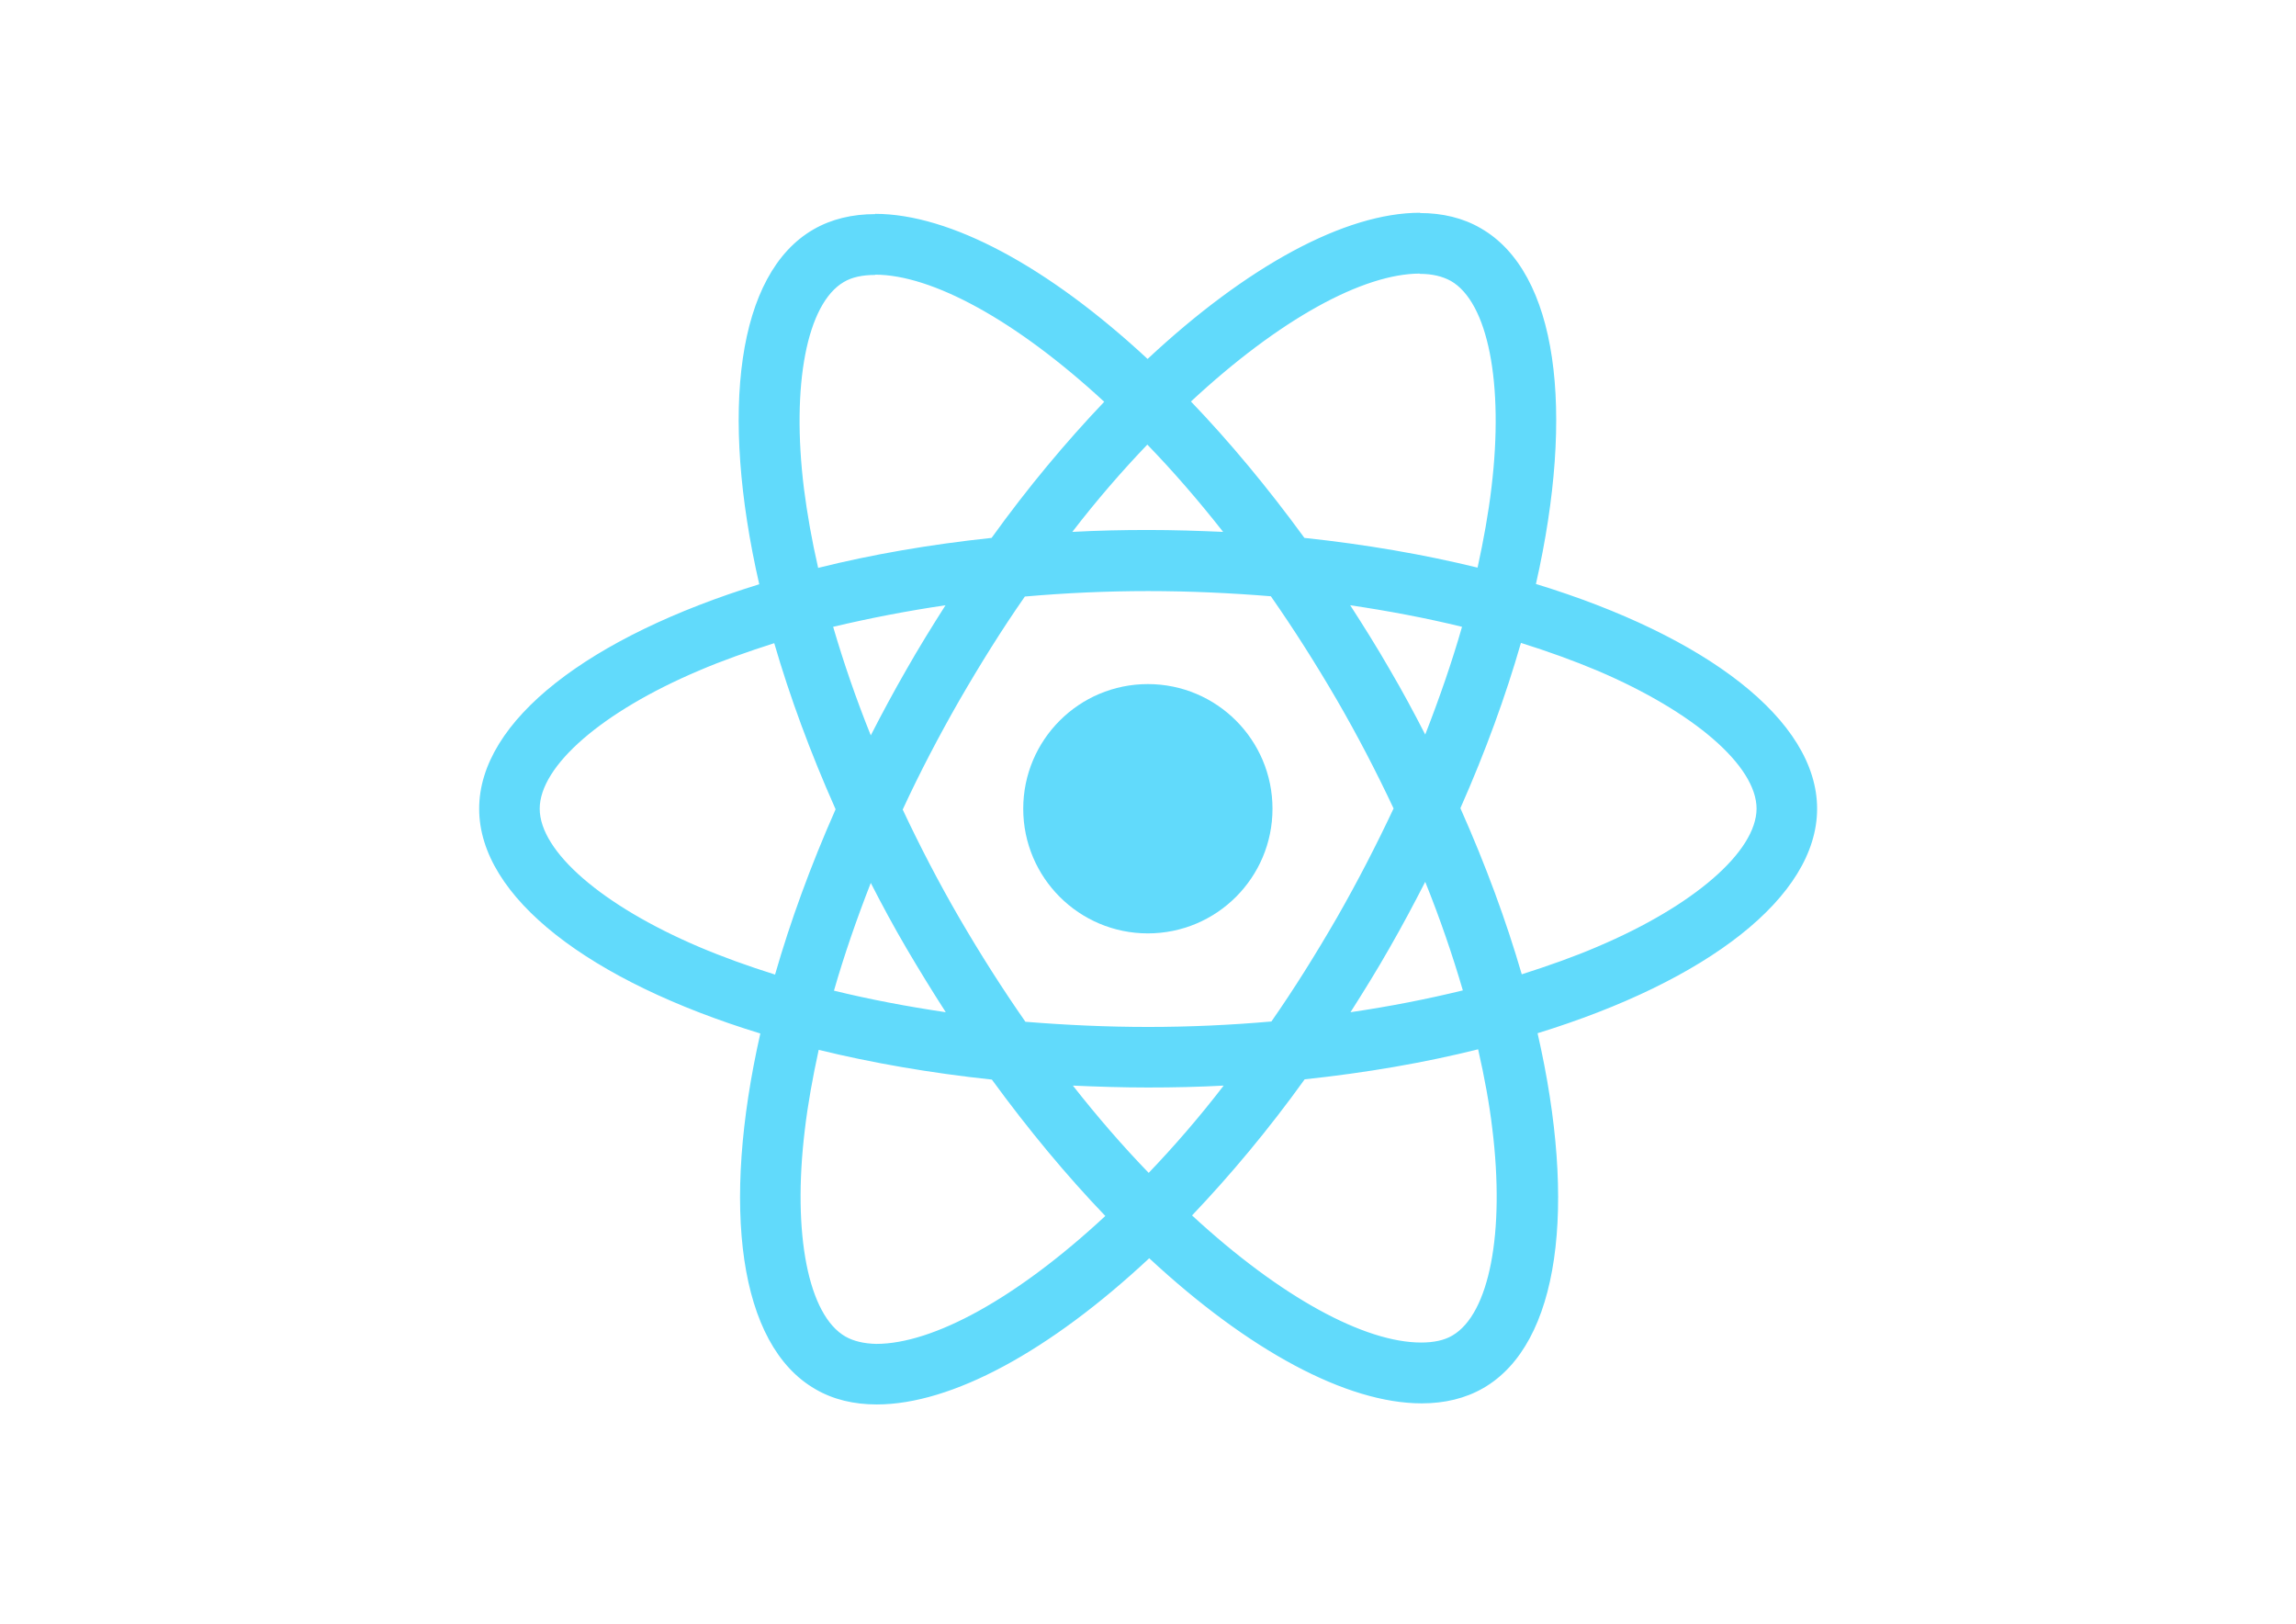
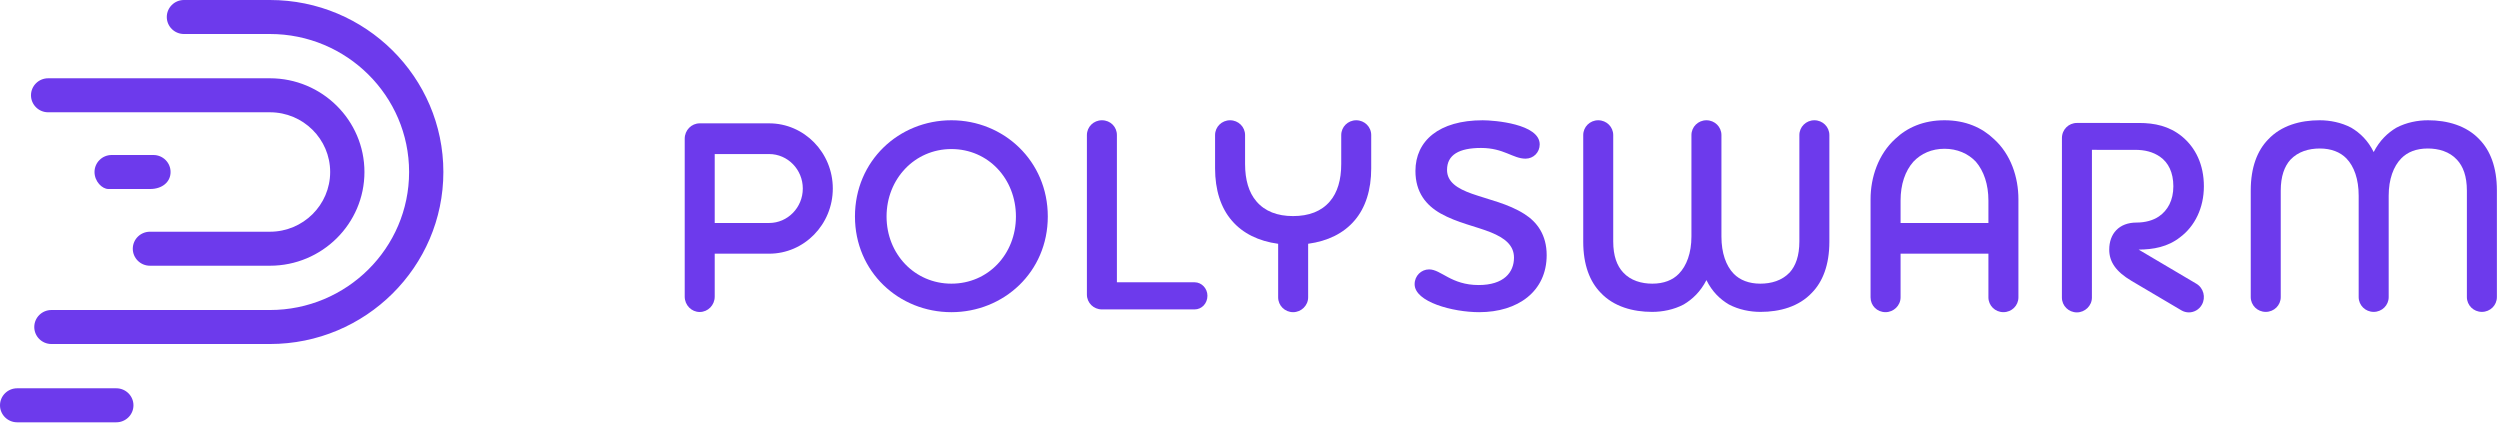
- <svg xmlns="http://www.w3.org/2000/svg" viewBox="0 0 841.9 595.3">
-   <g fill="#61DAFB">
-     <path d="M666.3 296.5c0-32.5-40.7-63.3-103.1-82.4 14.4-63.6 8-114.2-20.2-130.4-6.5-3.8-14.1-5.6-22.4-5.6v22.3c4.6 0 8.3.9 11.4 2.6 13.6 7.8 19.5 37.5 14.9 75.7-1.1 9.4-2.9 19.3-5.1 29.4-19.6-4.8-41-8.5-63.5-10.9-13.5-18.5-27.5-35.3-41.6-50 32.6-30.3 63.2-46.9 84-46.9V78c-27.5 0-63.5 19.6-99.9 53.6-36.4-33.8-72.4-53.2-99.9-53.2v22.3c20.7 0 51.4 16.5 84 46.6-14 14.7-28 31.4-41.3 49.9-22.6 2.4-44 6.1-63.6 11-2.3-10-4-19.7-5.2-29-4.7-38.2 1.1-67.9 14.6-75.8 3-1.8 6.9-2.6 11.5-2.6V78.5c-8.4 0-16 1.8-22.6 5.6-28.1 16.2-34.4 66.7-19.9 130.1-62.2 19.2-102.7 49.9-102.7 82.3 0 32.5 40.7 63.3 103.1 82.4-14.4 63.6-8 114.2 20.2 130.4 6.5 3.8 14.1 5.6 22.5 5.6 27.5 0 63.5-19.6 99.9-53.6 36.4 33.8 72.4 53.2 99.9 53.2 8.4 0 16-1.8 22.6-5.6 28.1-16.2 34.4-66.7 19.9-130.1 62-19.1 102.5-49.9 102.5-82.3zm-130.2-66.7c-3.7 12.9-8.3 26.2-13.5 39.5-4.1-8-8.4-16-13.1-24-4.6-8-9.5-15.8-14.4-23.4 14.2 2.1 27.9 4.7 41 7.9zm-45.8 106.5c-7.8 13.5-15.8 26.3-24.1 38.2-14.9 1.3-30 2-45.2 2-15.1 0-30.2-.7-45-1.9-8.3-11.9-16.4-24.6-24.2-38-7.6-13.1-14.5-26.4-20.8-39.8 6.2-13.4 13.2-26.8 20.7-39.9 7.8-13.5 15.8-26.3 24.1-38.2 14.9-1.3 30-2 45.2-2 15.1 0 30.2.7 45 1.9 8.3 11.9 16.4 24.6 24.2 38 7.6 13.1 14.5 26.4 20.8 39.8-6.3 13.4-13.2 26.8-20.7 39.9zm32.3-13c5.4 13.4 10 26.8 13.8 39.8-13.1 3.2-26.9 5.9-41.2 8 4.9-7.7 9.8-15.6 14.4-23.7 4.6-8 8.9-16.1 13-24.1zM421.2 430c-9.3-9.6-18.6-20.3-27.8-32 9 .4 18.2.7 27.5.7 9.4 0 18.7-.2 27.8-.7-9 11.7-18.3 22.4-27.5 32zm-74.4-58.9c-14.2-2.1-27.9-4.7-41-7.9 3.7-12.9 8.3-26.2 13.5-39.5 4.1 8 8.4 16 13.1 24 4.7 8 9.5 15.8 14.4 23.4zM420.7 163c9.3 9.6 18.6 20.3 27.8 32-9-.4-18.2-.7-27.5-.7-9.4 0-18.7.2-27.8.7 9-11.7 18.3-22.4 27.5-32zm-74 58.9c-4.9 7.7-9.8 15.6-14.4 23.7-4.6 8-8.9 16-13 24-5.4-13.4-10-26.8-13.8-39.8 13.1-3.1 26.9-5.8 41.2-7.9zm-90.5 125.2c-35.4-15.1-58.3-34.9-58.3-50.6 0-15.7 22.9-35.6 58.3-50.6 8.6-3.7 18-7 27.7-10.1 5.7 19.6 13.2 40 22.5 60.9-9.2 20.8-16.6 41.1-22.2 60.6-9.9-3.1-19.3-6.5-28-10.2zM310 490c-13.6-7.8-19.5-37.5-14.9-75.7 1.1-9.4 2.9-19.3 5.1-29.4 19.6 4.8 41 8.5 63.5 10.9 13.5 18.5 27.5 35.3 41.6 50-32.6 30.3-63.2 46.9-84 46.9-4.5-.1-8.3-1-11.3-2.7zm237.2-76.2c4.7 38.2-1.1 67.9-14.6 75.8-3 1.8-6.9 2.6-11.5 2.6-20.7 0-51.4-16.5-84-46.6 14-14.7 28-31.4 41.3-49.9 22.6-2.4 44-6.1 63.6-11 2.3 10.1 4.1 19.8 5.2 29.1zm38.5-66.7c-8.6 3.7-18 7-27.7 10.1-5.7-19.6-13.2-40-22.5-60.9 9.2-20.8 16.6-41.1 22.2-60.6 9.9 3.1 19.3 6.5 28.1 10.2 35.4 15.1 58.3 34.9 58.3 50.6-.1 15.7-23 35.6-58.4 50.6zM320.8 78.4z" />
-     <circle cx="420.9" cy="296.5" r="45.7" />
-     <path d="M520.5 78.1z" />
+ <svg xmlns="http://www.w3.org/2000/svg" width="253px" height="43px" viewBox="0 0 253 43" version="1.1">
+   <defs />
+   <g id="Site-Final" stroke="none" stroke-width="1" fill="none" fill-rule="evenodd">
+     <g id="Team" transform="translate(-30, -40)" fill="#6D3AEC" fill-rule="nonzero">
+       <g id="Navigation" transform="translate(30, 40)">
+         <g id="Logo">
+           <g id="Group" transform="translate(69, 12)">
+             <path d="M27.28,0.171 C21.967,0.171 17.522,4.277 17.522,9.909 C17.522,15.513 21.967,19.592 27.28,19.592 C32.565,19.592 37.037,15.541 37.037,9.909 C37.037,4.277 32.565,0.171 27.28,0.171 Z M27.28,16.706 C23.566,16.706 20.72,13.709 20.72,9.909 C20.72,6.108 23.566,3.084 27.28,3.084 C31.021,3.084 33.812,6.108 33.812,9.909 C33.812,13.71 31.02,16.706 27.28,16.706 Z" id="Shape" />
+             <path d="M51.891,16.567 L44.031,16.567 L44.031,1.669 C44.031,0.837 43.38,0.171 42.513,0.171 C41.673,0.171 40.995,0.837 40.995,1.669 L40.995,17.816 C40.995,18.648 41.673,19.313 42.513,19.313 L51.891,19.313 C52.623,19.313 53.192,18.703 53.192,17.927 C53.192,17.206 52.623,16.567 51.891,16.567 Z" id="Shape" />
+             <path d="M68.25,0.171 C67.41,0.171 66.733,0.837 66.733,1.669 L66.733,4.595 C66.733,6.204 66.353,7.48 65.594,8.368 C64.727,9.394 63.453,9.867 61.853,9.867 C60.281,9.867 59.007,9.394 58.14,8.368 C57.381,7.481 57.001,6.204 57.001,4.595 L57.001,1.669 C57.001,0.837 56.324,0.171 55.484,0.171 C54.644,0.171 53.965,0.837 53.965,1.669 L53.965,5.039 C53.965,7.203 54.535,9.034 55.673,10.338 C56.763,11.61 58.368,12.406 60.349,12.672 L60.349,18.093 C60.349,18.926 61.026,19.592 61.866,19.592 C62.679,19.592 63.384,18.926 63.384,18.093 L63.384,12.67 C65.372,12.402 66.973,11.607 68.06,10.338 C69.199,9.034 69.767,7.203 69.767,5.039 L69.767,1.669 C69.769,0.837 69.091,0.171 68.25,0.171 Z" id="Shape" />
+             <path d="M85.273,9.659 C83.62,8.606 81.695,8.217 79.961,7.607 C78.471,7.079 77.44,6.414 77.44,5.193 C77.44,3.667 78.66,2.973 80.882,2.973 C83.186,2.973 84.108,4.056 85.381,4.056 C86.195,4.056 86.818,3.417 86.818,2.613 C86.818,0.532 82.211,0.172 81.045,0.172 C76.627,0.172 74.242,2.252 74.242,5.304 C74.242,7.468 75.325,8.772 76.789,9.604 C78.47,10.548 80.367,10.908 81.885,11.518 C83.241,12.073 84.216,12.795 84.216,14.071 C84.216,15.569 83.186,16.846 80.638,16.846 C77.847,16.846 76.844,15.263 75.624,15.263 C74.838,15.263 74.16,15.902 74.16,16.762 C74.16,18.565 78.037,19.592 80.692,19.592 C84.622,19.592 87.523,17.483 87.523,13.821 C87.523,11.768 86.548,10.464 85.273,9.659 Z" id="Shape" />
+             <path d="M114.615,0.171 C113.774,0.171 113.096,0.837 113.096,1.669 L113.096,12.433 C113.096,13.904 112.718,14.903 112.121,15.569 C111.335,16.401 110.251,16.707 109.139,16.707 C108,16.707 107.079,16.346 106.456,15.707 C105.67,14.903 105.209,13.599 105.209,11.934 L105.209,1.669 C105.209,0.837 104.532,0.171 103.691,0.171 C102.851,0.171 102.173,0.837 102.173,1.669 L102.173,11.934 C102.173,13.599 101.685,14.903 100.899,15.707 C100.276,16.346 99.381,16.707 98.215,16.707 C97.131,16.707 96.02,16.401 95.262,15.569 C94.639,14.903 94.258,13.904 94.258,12.433 L94.258,1.669 C94.258,0.837 93.581,0.171 92.74,0.171 C91.9,0.171 91.223,0.837 91.223,1.669 L91.223,12.462 C91.223,14.819 91.9,16.512 92.985,17.622 C94.312,19.037 96.264,19.563 98.189,19.563 C99.245,19.563 100.384,19.342 101.387,18.814 C102.282,18.287 103.095,17.511 103.691,16.346 C104.26,17.511 105.073,18.287 105.967,18.814 C106.97,19.342 108.109,19.563 109.166,19.563 C111.118,19.563 113.042,19.037 114.37,17.622 C115.455,16.512 116.132,14.819 116.132,12.462 L116.132,1.669 C116.132,0.837 115.454,0.171 114.615,0.171 Z" id="Shape" />
+             <path d="M181.923,2.113 C180.596,0.698 178.643,0.171 176.719,0.171 C175.662,0.171 174.523,0.393 173.52,0.92 C172.627,1.447 171.813,2.224 171.217,3.389 C170.647,2.224 169.834,1.447 168.94,0.92 C167.937,0.393 166.799,0.171 165.741,0.171 C163.79,0.171 161.865,0.698 160.537,2.113 C159.453,3.223 158.775,4.915 158.775,7.273 L158.775,18.066 C158.775,18.898 159.453,19.563 160.293,19.563 C161.134,19.563 161.811,18.898 161.811,18.066 L161.811,7.301 C161.811,5.831 162.19,4.832 162.787,4.166 C163.573,3.334 164.657,3.028 165.768,3.028 C166.908,3.028 167.829,3.389 168.452,4.027 C169.237,4.832 169.698,6.136 169.698,7.801 L169.698,18.066 C169.698,18.898 170.377,19.563 171.217,19.563 C172.056,19.563 172.735,18.898 172.735,18.066 L172.735,7.801 C172.735,6.136 173.222,4.832 174.009,4.027 C174.632,3.389 175.526,3.028 176.692,3.028 C177.777,3.028 178.887,3.334 179.646,4.166 C180.269,4.832 180.649,5.831 180.649,7.301 L180.649,18.066 C180.649,18.898 181.327,19.563 182.167,19.563 C183.007,19.563 183.685,18.898 183.685,18.066 L183.685,7.273 C183.685,4.915 183.007,3.223 181.923,2.113 Z" id="Shape" />
+             <path d="M154.033,6.854 C154.034,4.663 153.193,2.942 151.811,1.804 C150.51,0.75 149.047,0.445 147.475,0.445 L141.187,0.443 C140.347,0.443 139.668,1.109 139.668,1.97 L139.665,18.116 C139.665,18.948 140.343,19.614 141.183,19.614 C141.996,19.614 142.701,18.948 142.701,18.117 L142.704,3.163 L147.068,3.164 C148.043,3.164 148.857,3.359 149.588,3.858 C150.429,4.441 150.944,5.44 150.943,6.854 C150.943,8.269 150.374,9.296 149.479,9.906 C148.903,10.299 148.111,10.523 147.214,10.523 C145.445,10.523 144.454,11.654 144.454,13.26 C144.454,14.475 145.105,15.476 146.709,16.424 L151.755,19.406 C151.994,19.547 152.254,19.614 152.513,19.614 C153.038,19.614 153.548,19.336 153.829,18.837 C154.248,18.094 153.999,17.143 153.274,16.714 L147.43,13.26 C148.915,13.25 150.372,12.993 151.62,12.014 C153.11,10.904 154.032,9.046 154.033,6.854 Z" id="Shape" />
+             <path d="M132.77,2.057 C131.578,0.92 129.924,0.171 127.783,0.171 C125.642,0.171 123.988,0.92 122.796,2.057 C121.088,3.611 120.301,5.942 120.301,8.161 L120.301,18.093 C120.301,18.925 120.952,19.591 121.819,19.591 C122.633,19.591 123.338,18.925 123.338,18.093 L123.338,13.673 L132.228,13.673 L132.228,18.093 C132.228,18.925 132.905,19.591 133.746,19.591 C134.587,19.591 135.264,18.925 135.264,18.093 L135.264,8.161 C135.263,5.942 134.505,3.611 132.77,2.057 Z M132.228,10.566 L123.338,10.566 L123.338,8.3 C123.338,6.663 123.798,5.304 124.638,4.361 C125.424,3.528 126.508,3.056 127.782,3.056 C129.057,3.056 130.168,3.528 130.954,4.361 C131.767,5.304 132.228,6.663 132.228,8.3 L132.228,10.566 Z" id="Shape" />
+             <path d="M8.836,0.482 L1.81,0.482 C0.972,0.482 0.293,1.178 0.293,2.036 L0.293,18.02 C0.293,18.878 0.972,19.574 1.81,19.574 C2.649,19.574 3.329,18.878 3.329,18.02 L3.329,13.673 L8.836,13.673 C12.389,13.673 15.28,10.714 15.28,7.078 C15.28,3.441 12.39,0.482 8.836,0.482 Z M8.836,10.566 L3.329,10.566 L3.329,3.59 L8.836,3.59 C10.715,3.59 12.244,5.154 12.244,7.078 C12.244,9.001 10.715,10.566 8.836,10.566 Z" id="Shape" />
+           </g>
+           <g id="Group">
+             <path d="M4.87,11.363 L27.32,11.363 C30.68,11.363 33.413,14.075 33.413,17.407 C33.413,20.739 30.68,23.45 27.32,23.45 L15.173,23.45 C14.216,23.45 13.438,24.222 13.438,25.171 C13.438,26.12 14.216,26.891 15.173,26.891 L27.319,26.891 C32.592,26.891 36.882,22.637 36.882,17.407 C36.882,12.177 32.592,7.922 27.319,7.922 L4.87,7.922 C3.914,7.922 3.136,8.694 3.136,9.643 C3.136,10.592 3.914,11.363 4.87,11.363 Z" id="Shape" />
+             <path d="M27.32,0 L18.614,0 C17.657,0 16.879,0.772 16.879,1.721 C16.879,2.669 17.657,3.441 18.614,3.441 L27.32,3.441 C35.084,3.441 41.401,9.706 41.401,17.407 C41.401,25.108 35.084,31.373 27.32,31.373 L5.202,31.373 C4.246,31.373 3.468,32.145 3.468,33.094 C3.468,34.042 4.245,34.814 5.202,34.814 L27.319,34.814 C36.997,34.814 44.869,27.005 44.869,17.407 C44.869,7.81 36.997,0 27.32,0 Z" id="Shape" />
+             <path d="M17.262,17.407 C17.262,16.458 16.484,15.686 15.528,15.686 L11.3,15.686 C10.343,15.686 9.565,16.458 9.565,17.407 C9.565,18.36 10.332,19.127 10.967,19.127 L15.195,19.127 C16.412,19.127 17.262,18.42 17.262,17.407 Z" id="Shape" />
+             <path d="M11.771,39.295 L1.735,39.295 C0.778,39.295 0,40.067 0,41.016 C0,41.965 0.778,42.737 1.735,42.737 L11.771,42.737 C12.728,42.737 13.506,41.965 13.506,41.016 C13.506,40.067 12.727,39.295 11.771,39.295 Z" id="Shape" />
+           </g>
+         </g>
+       </g>
+     </g>
  </g>
</svg>
